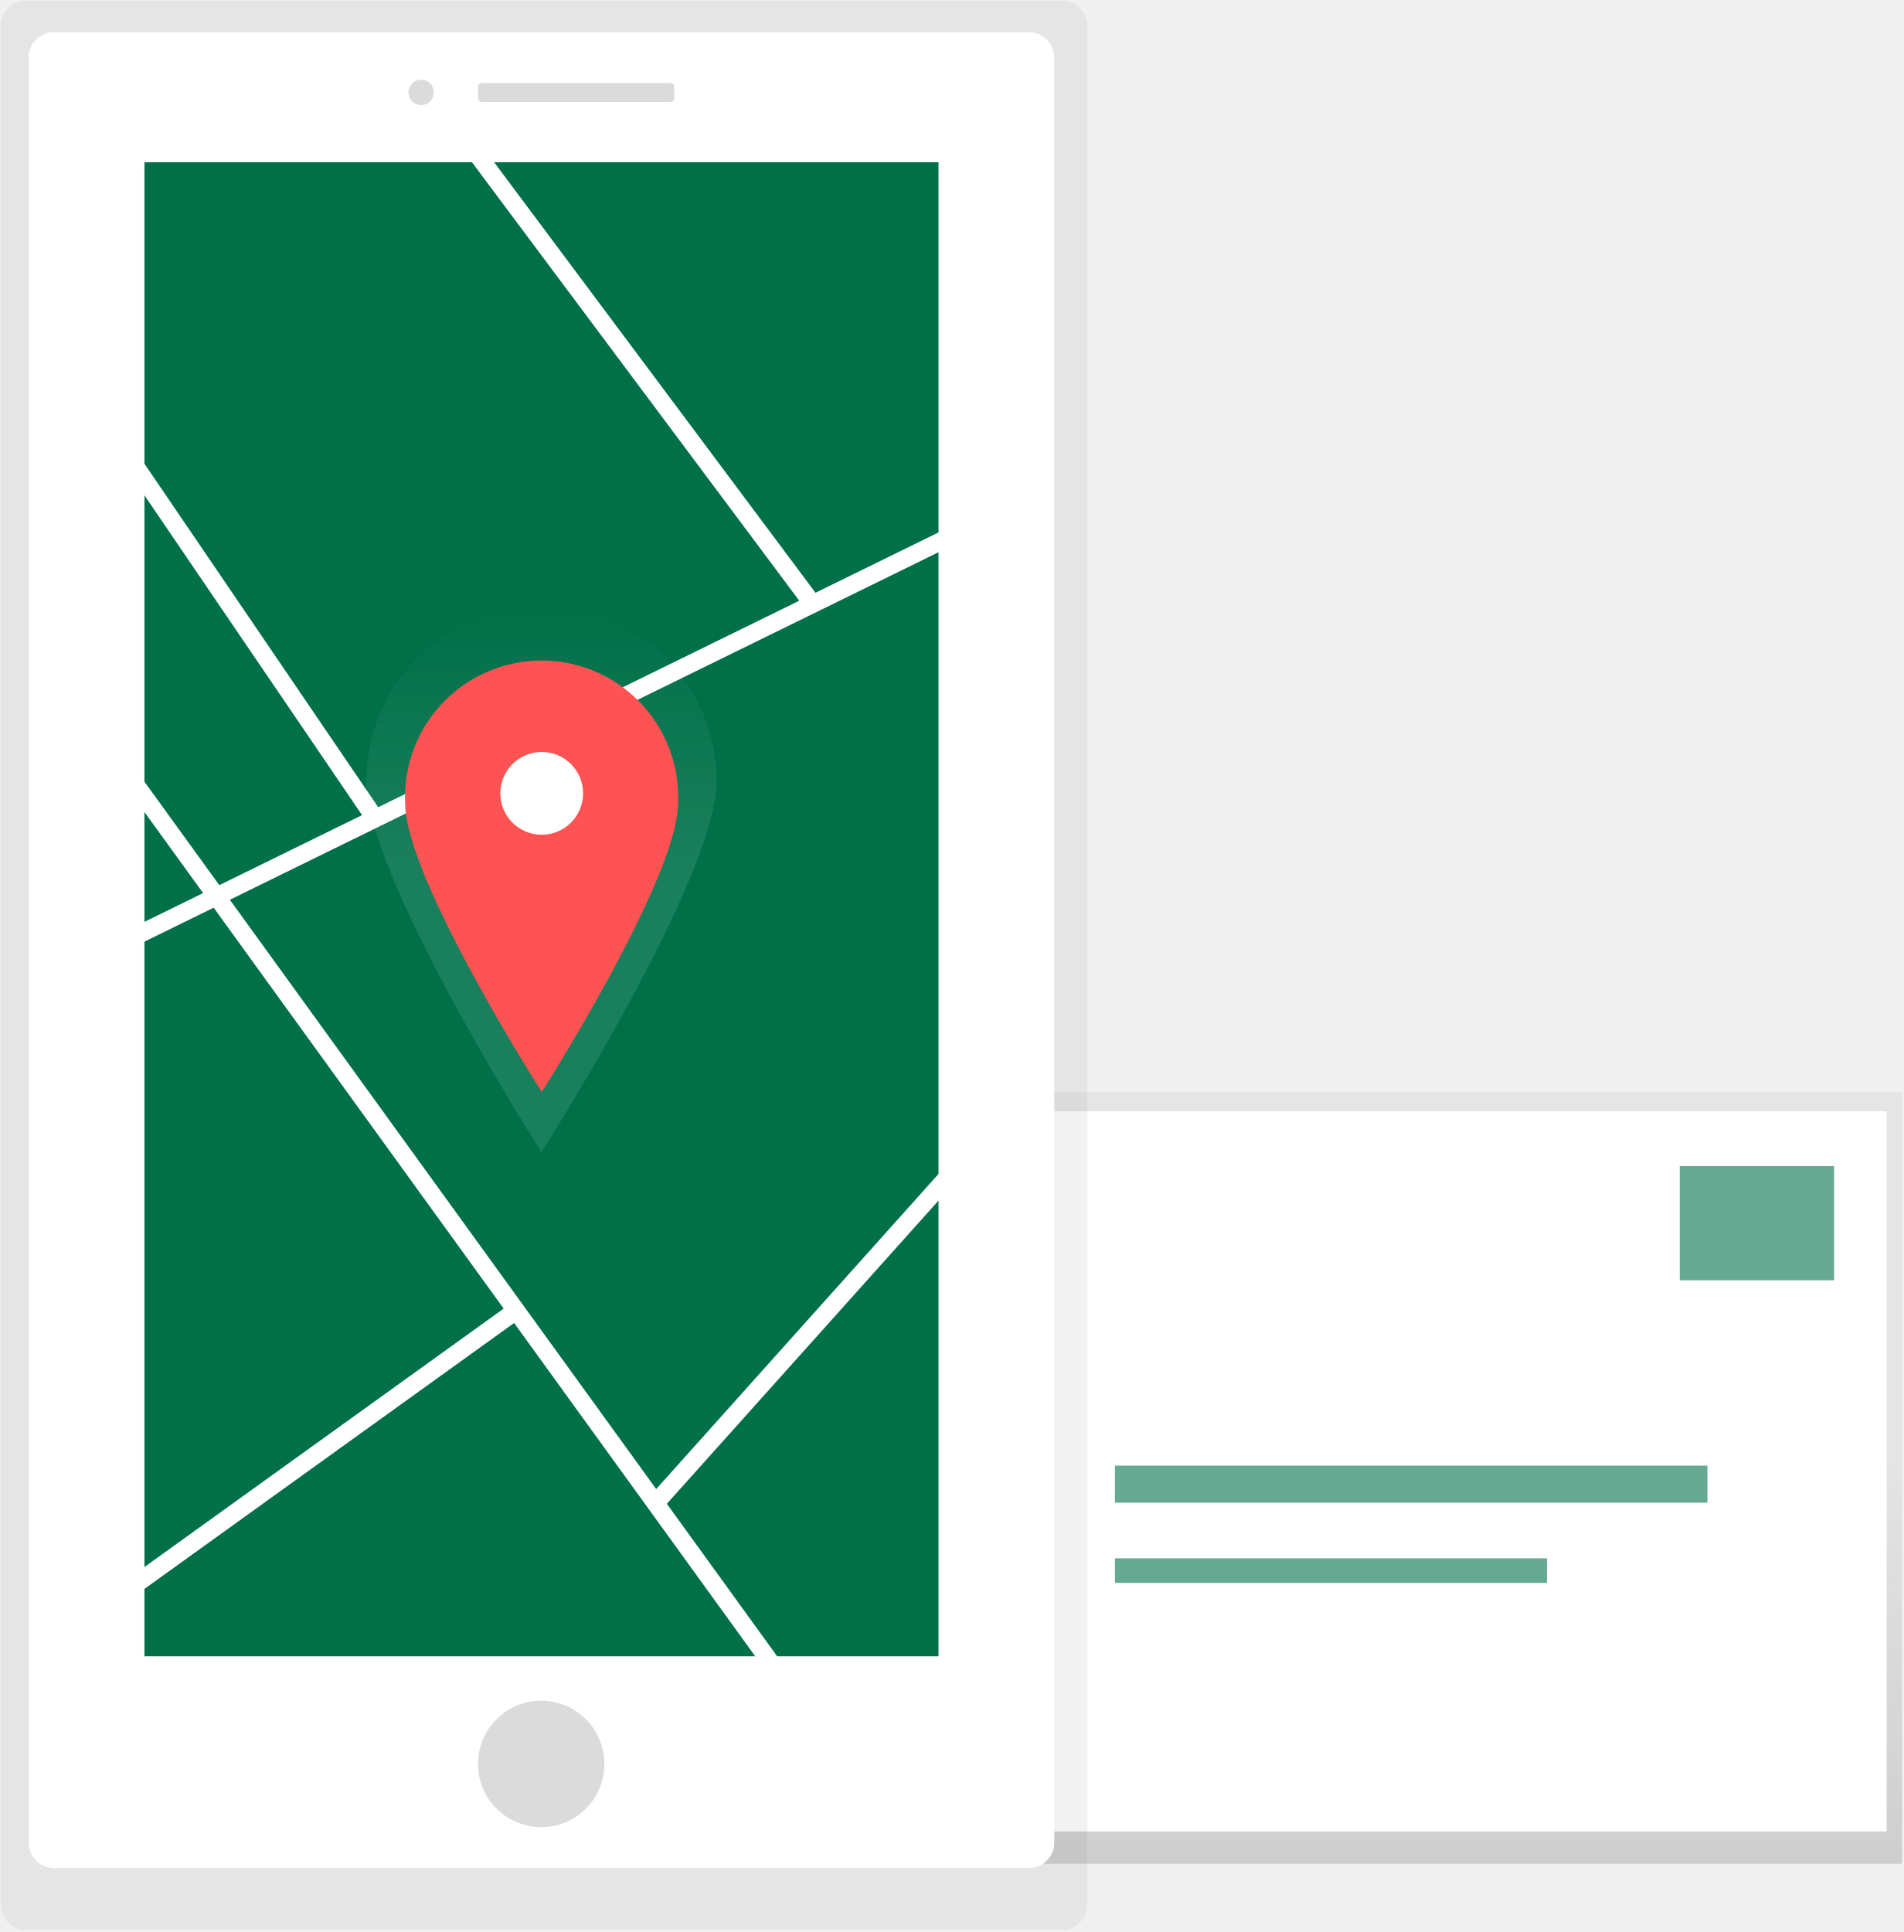
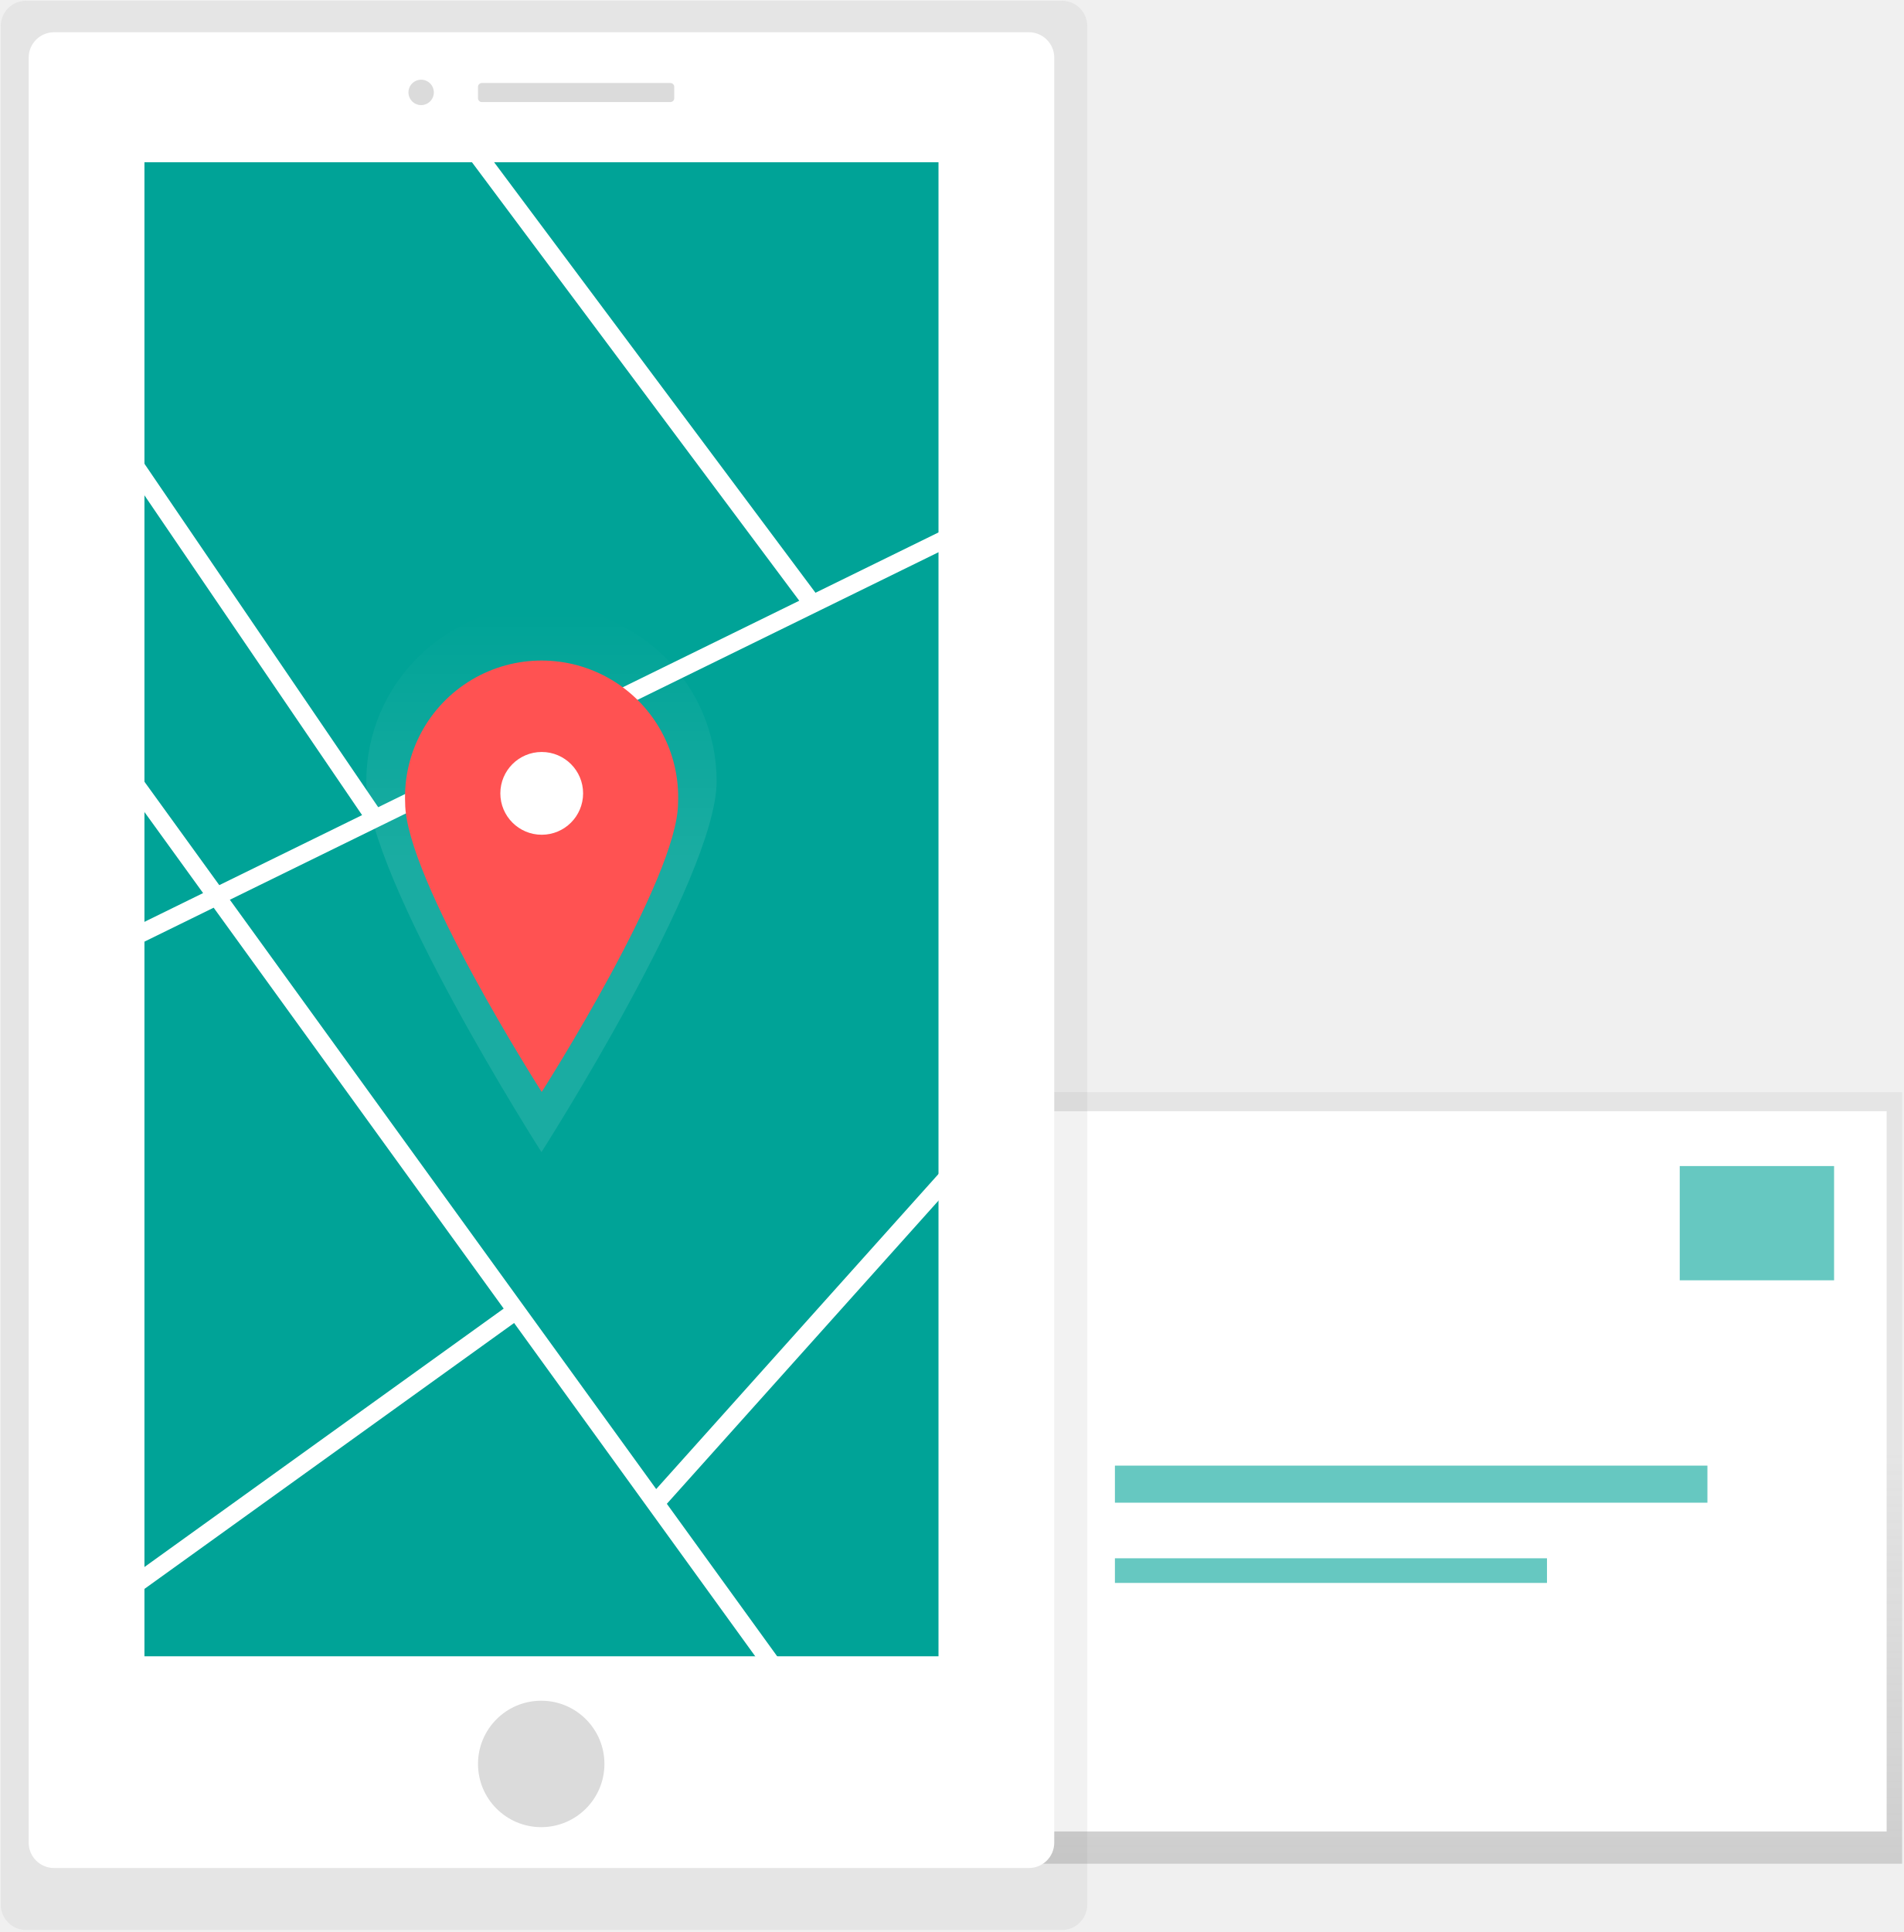
<svg xmlns="http://www.w3.org/2000/svg" viewBox="0 0 750 761">
  <defs>
    <linearGradient x1="50%" y1="100%" x2="50%" y2="0%" id="contact-post-a">
      <stop stop-color="gray" stop-opacity=".3" offset="0%" />
      <stop stop-color="gray" stop-opacity=".1" offset="54%" />
      <stop stop-color="gray" stop-opacity=".1" offset="100%" />
    </linearGradient>
    <linearGradient x1="31024%" y1="81328%" x2="31024%" y2="5335%" id="contact-post-b">
      <stop stop-color="gray" stop-opacity=".3" offset="0%" />
      <stop stop-color="gray" stop-opacity=".1" offset="54%" />
      <stop stop-color="gray" stop-opacity=".1" offset="100%" />
    </linearGradient>
    <linearGradient x1="50%" y1="100%" x2="50%" y2="1%" id="contact-post-c">
      <stop stop-color="#FFF" stop-opacity=".1" offset="0%" />
      <stop stop-color="#FFF" stop-opacity=".1" offset="55%" />
      <stop stop-color="#FFF" stop-opacity="0" offset="100%" />
    </linearGradient>
    <linearGradient x1="30936%" y1="37683%" x2="30936%" y2="33513%" id="contact-post-d">
      <stop stop-color="#FFF" stop-opacity=".1" offset="0%" />
      <stop stop-color="#FFF" stop-opacity=".1" offset="55%" />
      <stop stop-color="#FFF" stop-opacity="0" offset="100%" />
    </linearGradient>
  </defs>
  <g fill-rule="nonzero" fill="none">
    <path fill="url(#contact-post-a)" d="M.4.2h483.9v303.9H.4z" transform="translate(265 430)" />
    <path fill="#FFF" d="M265.4 437.7h477.8v283.7H265.4z" />
-     <g opacity=".6" fill="#007049">
+     <g opacity=".6" fill="#00A397">
      <path d="M661.7 459.3h60.8v45h-60.8zM439.2 577.3h233.4v14.6H439.2zM439.2 613.8h170.2v9.7H439.2z" />
    </g>
    <rect fill="url(#contact-post-b)" x=".3" y=".3" width="428" height="759.9" rx="10" />
    <rect fill="#FFF" x="11.3" y="12.7" width="404" height="723.1" rx="10" />
-     <path fill="#007049" d="M56.9 63.9h312.8v588.5H56.9z" />
+     <path fill="#00A397" d="M56.9 63.9h312.8v588.5H56.9z" />
    <g fill="#2196F3" stroke="#FFF" stroke-width="7">
      <path d="M35.5 377.5l363-178M185.5 57.5l134.9 180.7M33.5 154.5l113.8 167.2M46.5 299.5l280 387M37.5 635.5l166-119.4M381.5 454.5L259.1 591.1" />
    </g>
    <circle fill="#DBDBDB" cx="213.2" cy="694.8" r="24.9" />
    <circle fill="#DBDBDB" cx="165.9" cy="36.4" r="5" />
    <rect fill="#DBDBDB" x="188.3" y="32.7" width="77.3" height="7.5" rx="1.5" />
    <path d="M282.3 307.8c0 38-69 146-69 146s-69-107.9-69-146a69 69 0 1 1 138 0z" fill="url(#contact-post-c)" />
    <circle fill="url(#contact-post-d)" cx="213.4" cy="303" r="20.9" />
    <path d="M267.1 316.3c0 29.7-53.7 113.8-53.7 113.8s-53.8-84.1-53.8-113.8a53.8 53.8 0 1 1 107.5 0z" fill="#FF5252" />
    <circle fill="#FFF" cx="213.4" cy="312.5" r="16.3" />
  </g>
</svg>
